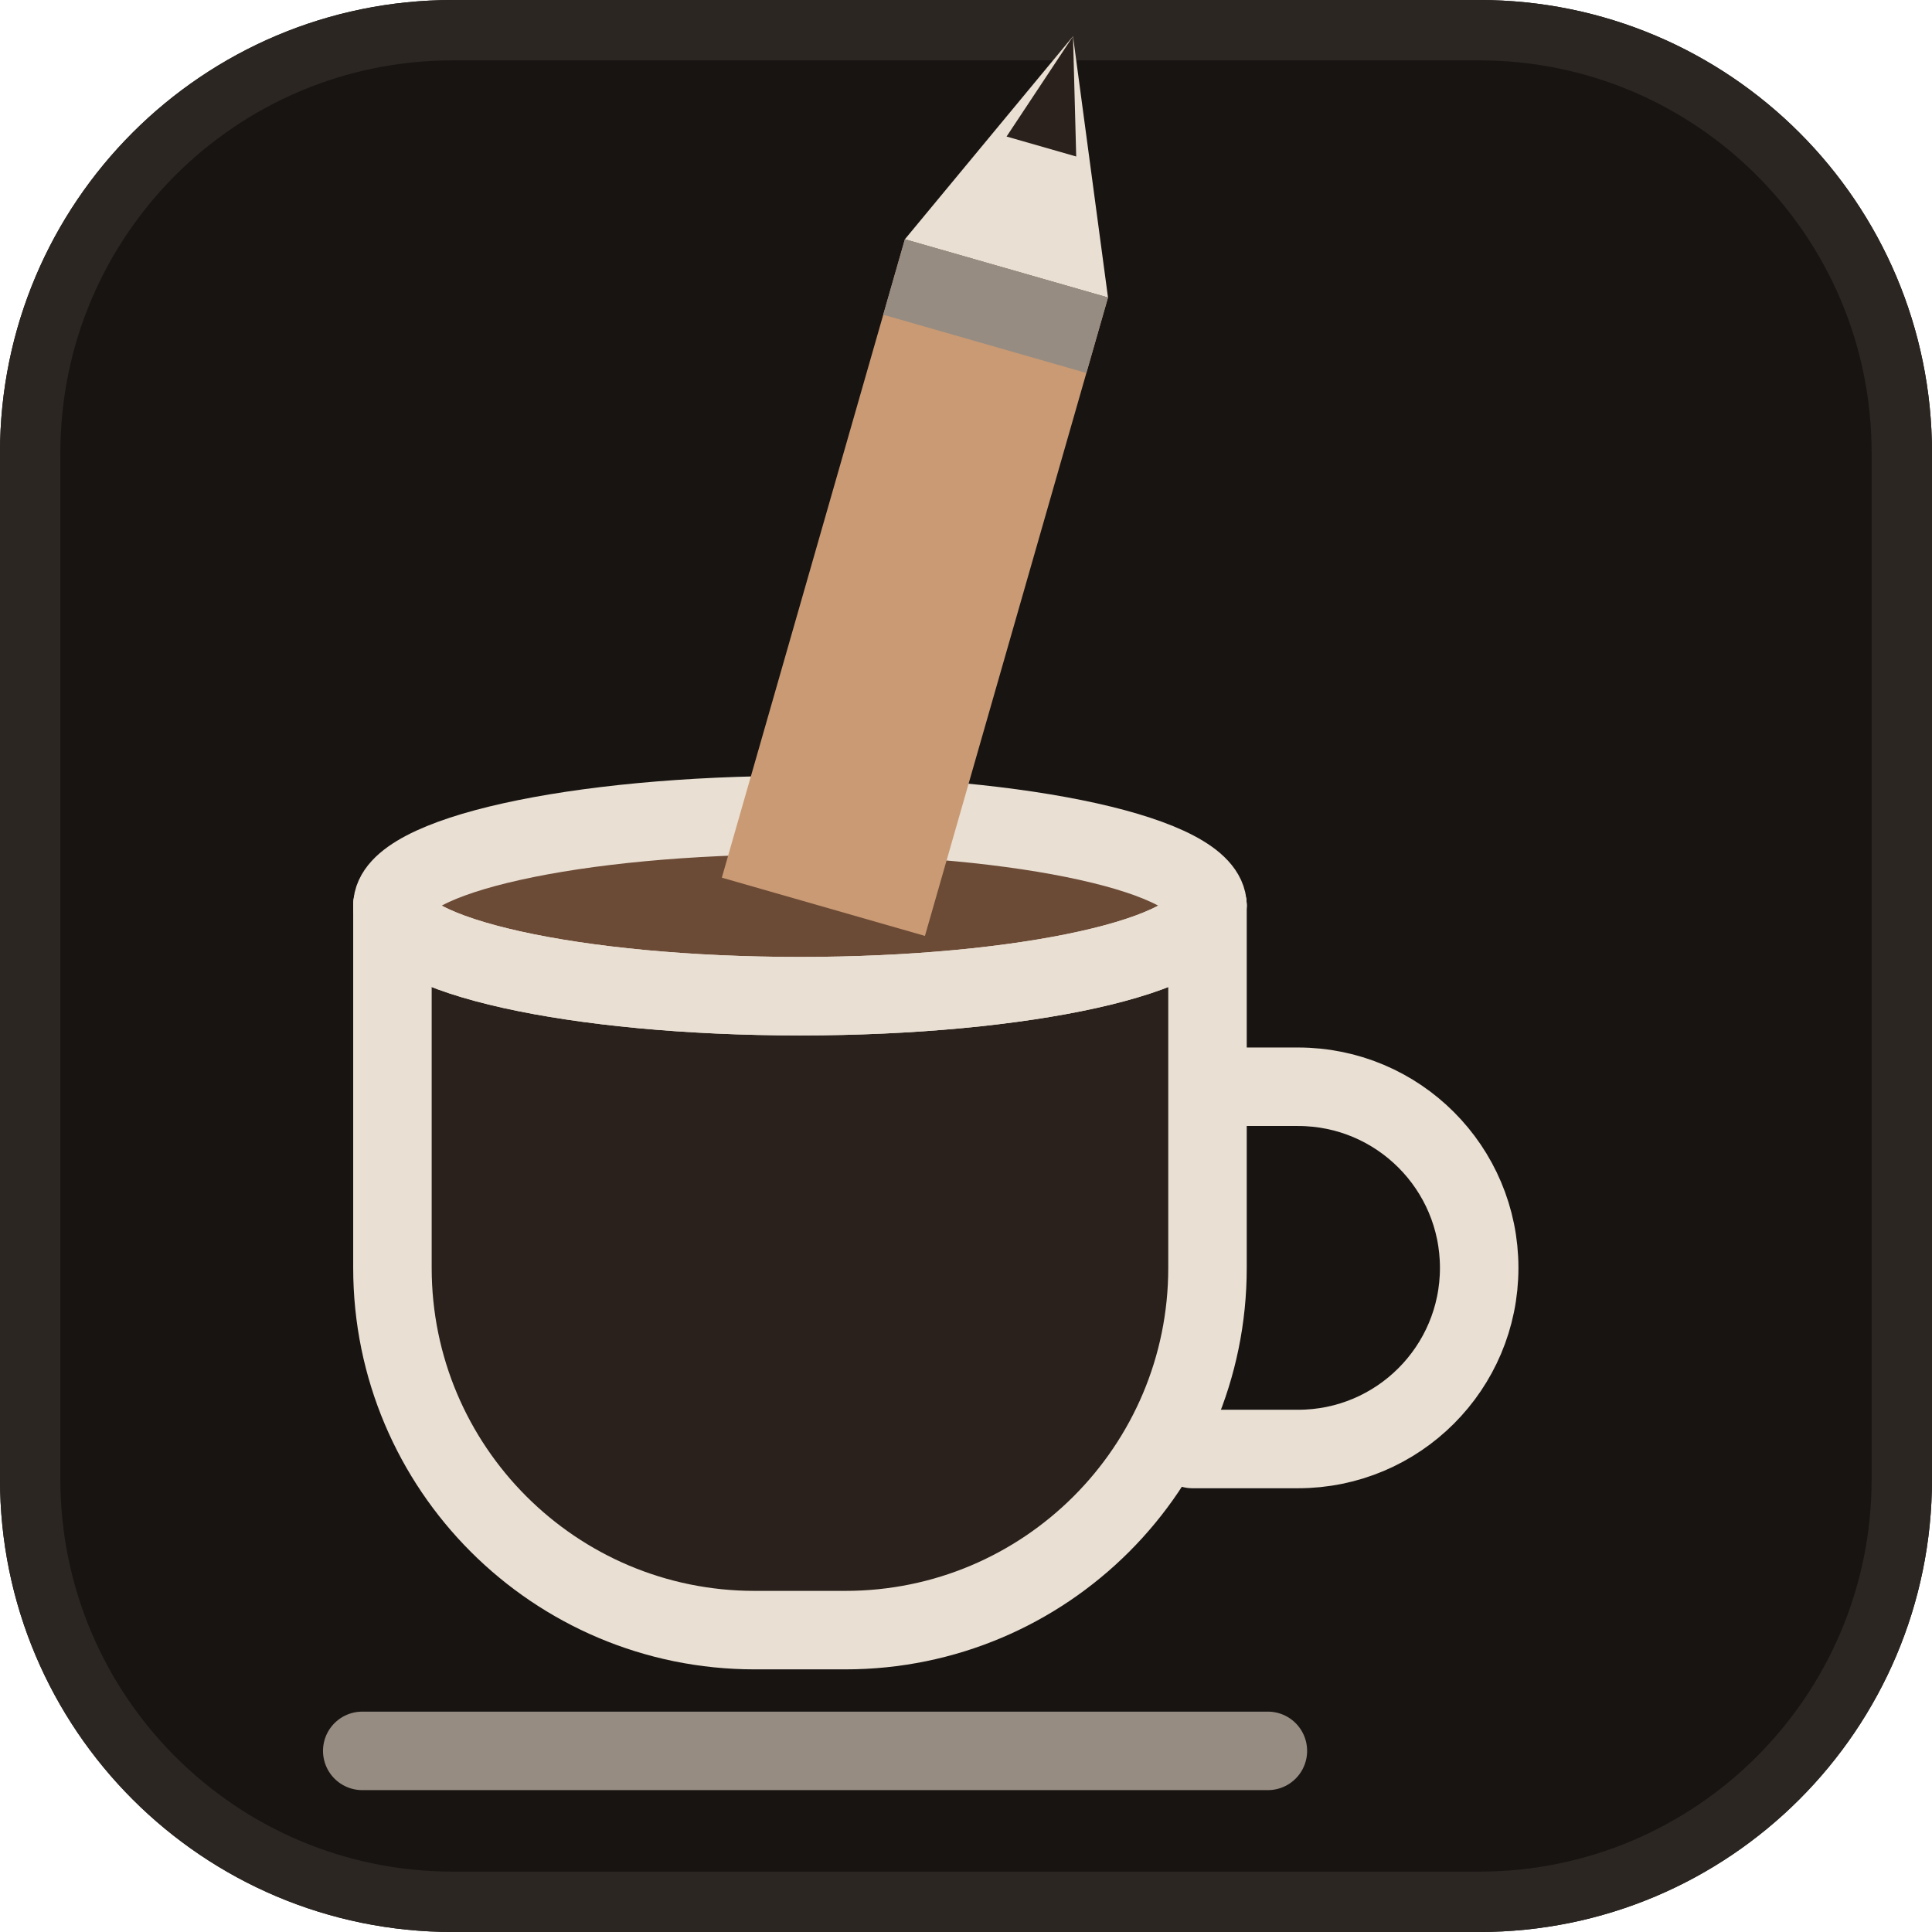
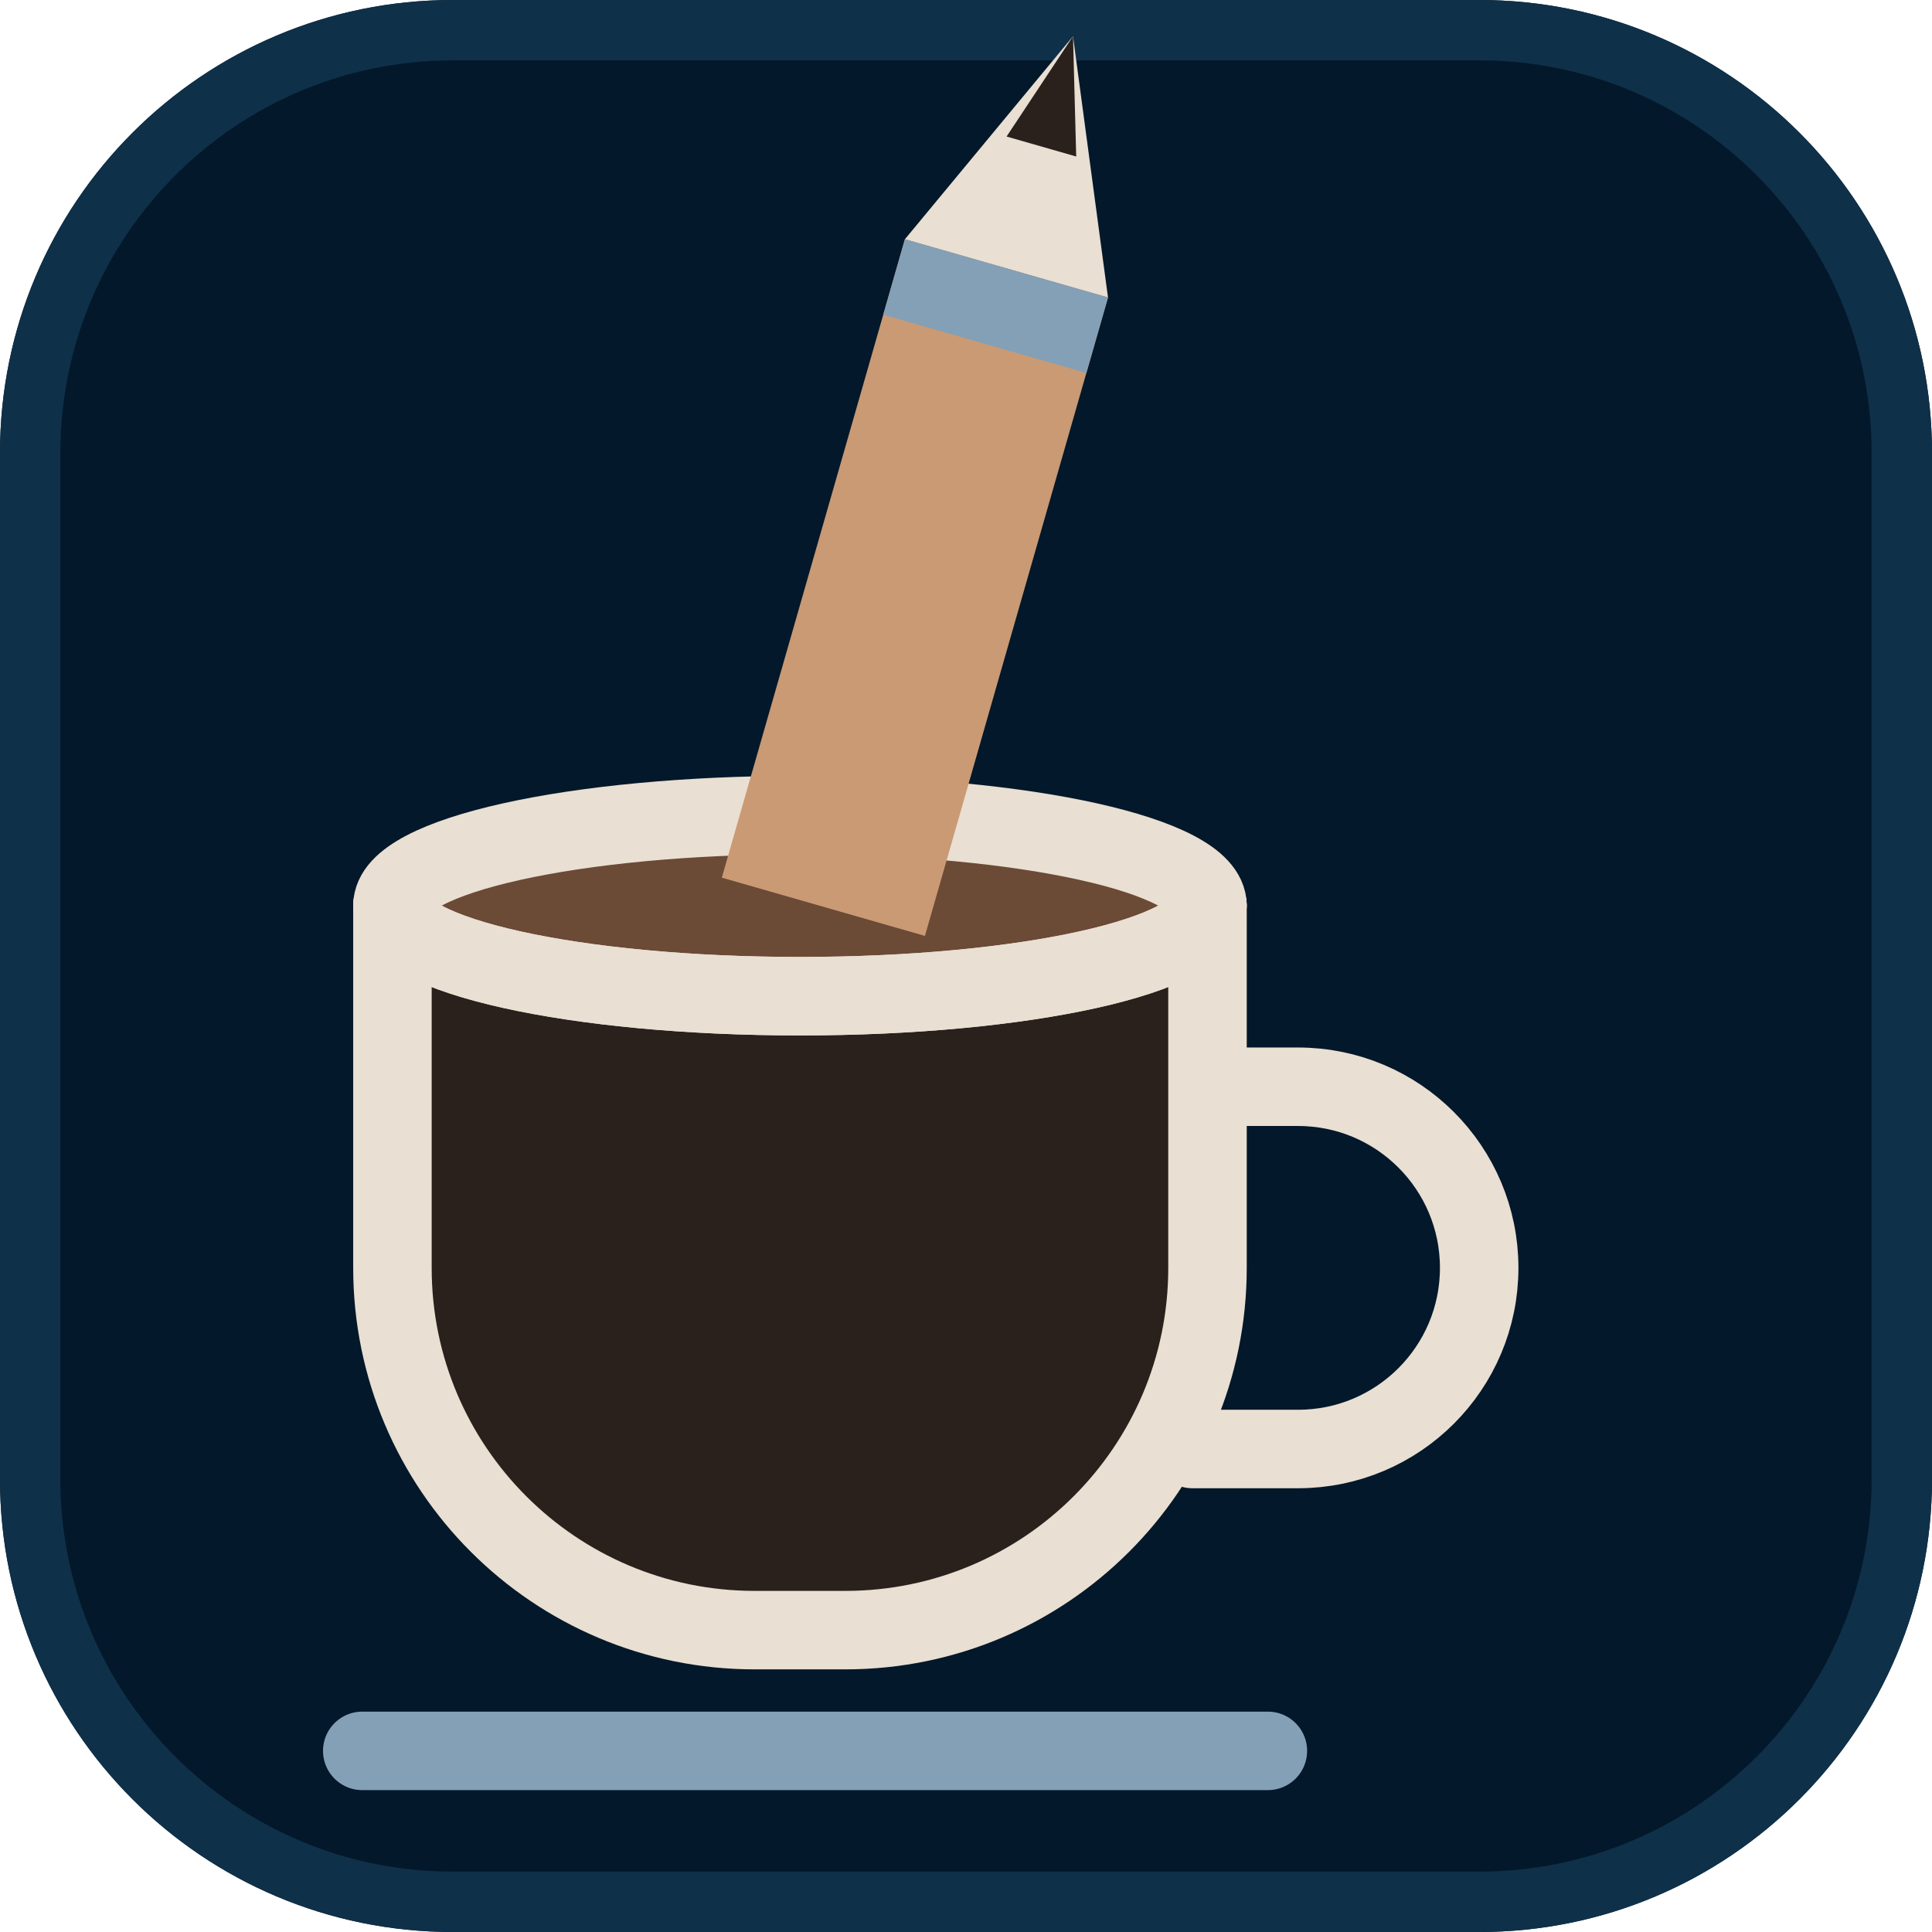
<svg xmlns="http://www.w3.org/2000/svg" viewBox="0 0 64 64" fill="none">
-   <rect width="64" height="64" rx="15" fill="#171412" />
-   <rect x="1" y="1" width="62" height="62" rx="14" stroke="#2b2622" stroke-width="2" />
+   <rect width="64" height="64" rx="15" fill="#03182a" />
+   <rect x="1" y="1" width="62" height="62" rx="14" stroke="#0f3049" stroke-width="2" />
  <g stroke-linecap="round" stroke-linejoin="round">
    <path d="M40 36h3a6 6 0 0 1 0 12h-3.500" stroke="#e9dfd2" stroke-width="2.600" />
    <path d="M13 30h27v12a12 12 0 0 1-12 12h-3a12 12 0 0 1-12-12z" fill="#2a211c" stroke="#e9dfd2" stroke-width="2.600" />
    <ellipse cx="26.500" cy="30" rx="13.500" ry="3" fill="#6b4a36" stroke="#e9dfd2" stroke-width="2.600" />
    <g transform="translate(27 31) rotate(16)">
      <rect x="-3.500" y="-23" width="7" height="22" fill="#c99a74" />
      <path d="M-3.500-23L0-31l3.500 8z" fill="#e9dfd2" />
      <path d="M-1.200-27.200L0-31l1.200 3.800z" fill="#2a211c" />
-       <rect x="-3.500" y="-23" width="7" height="2.600" fill="#968c82" />
+       <rect x="-3.500" y="-23" width="7" height="2.600" fill="#84a0b6" />
    </g>
    <path d="M13 30a13.500 3 0 0 0 27 0" stroke="#e9dfd2" stroke-width="2.600" />
-     <path d="M12 58h30" stroke="#968c82" stroke-width="2.600" />
+     <path d="M12 58h30" stroke="#84a0b6" stroke-width="2.600" />
  </g>
</svg>
